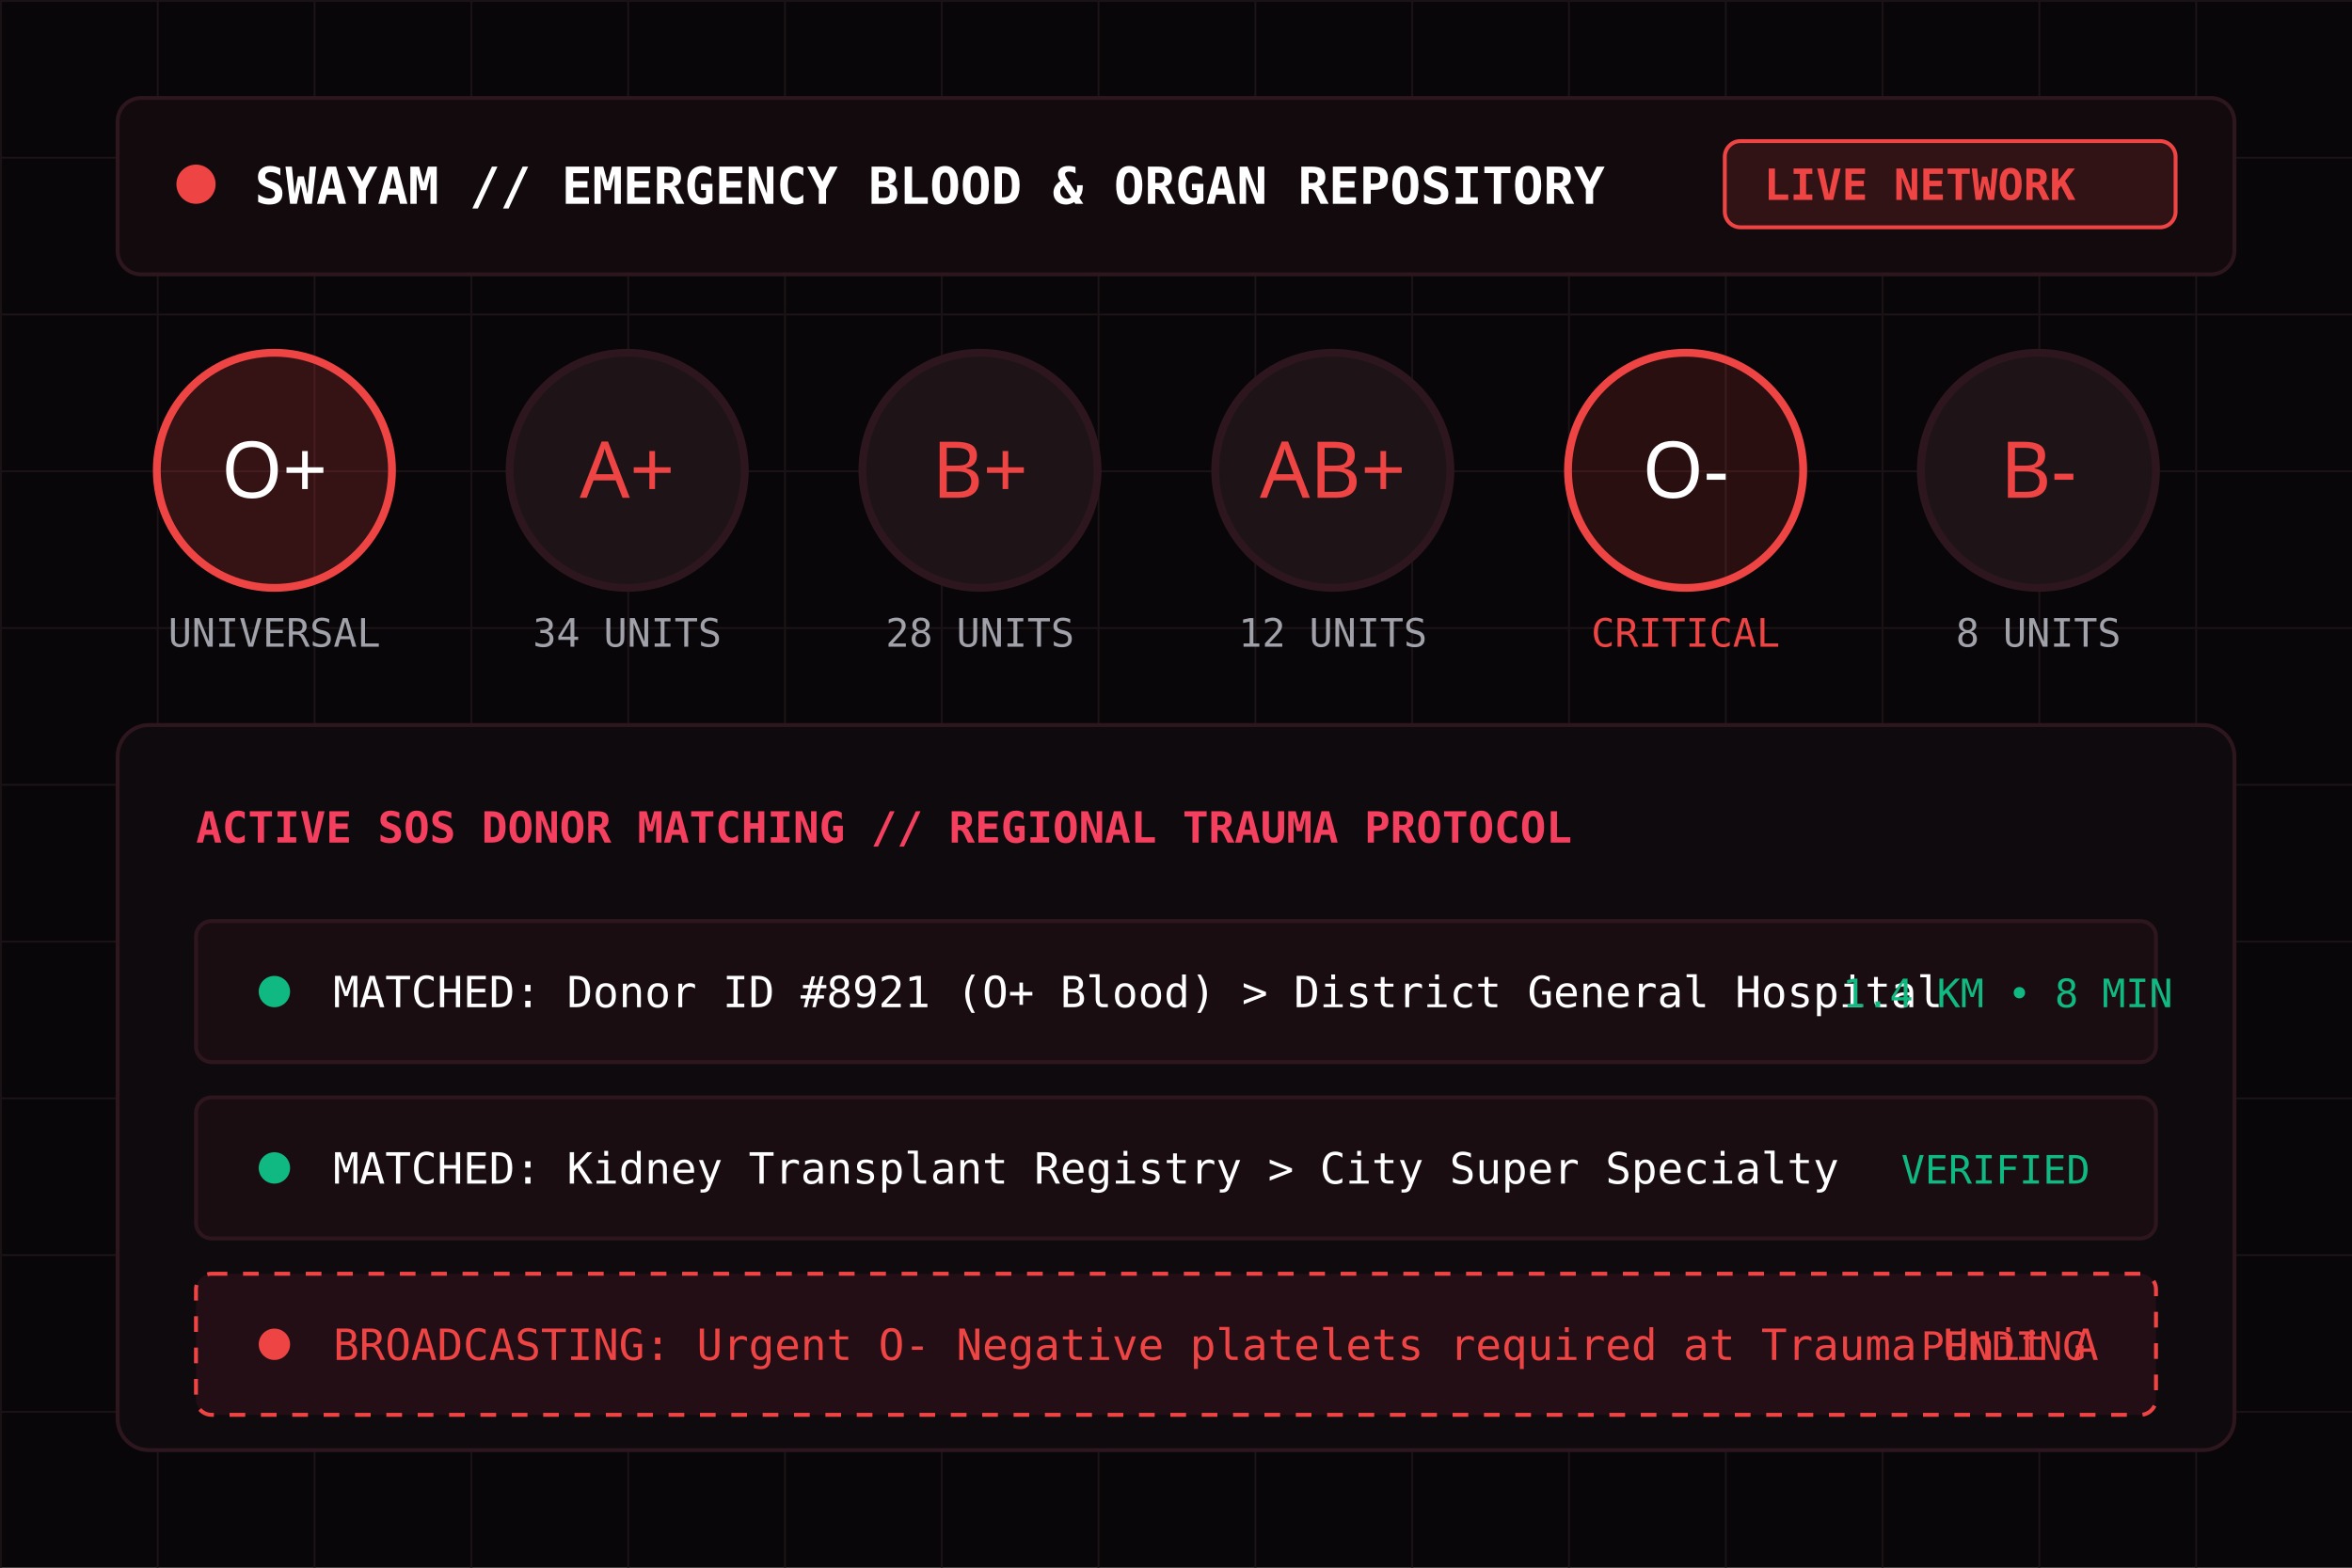
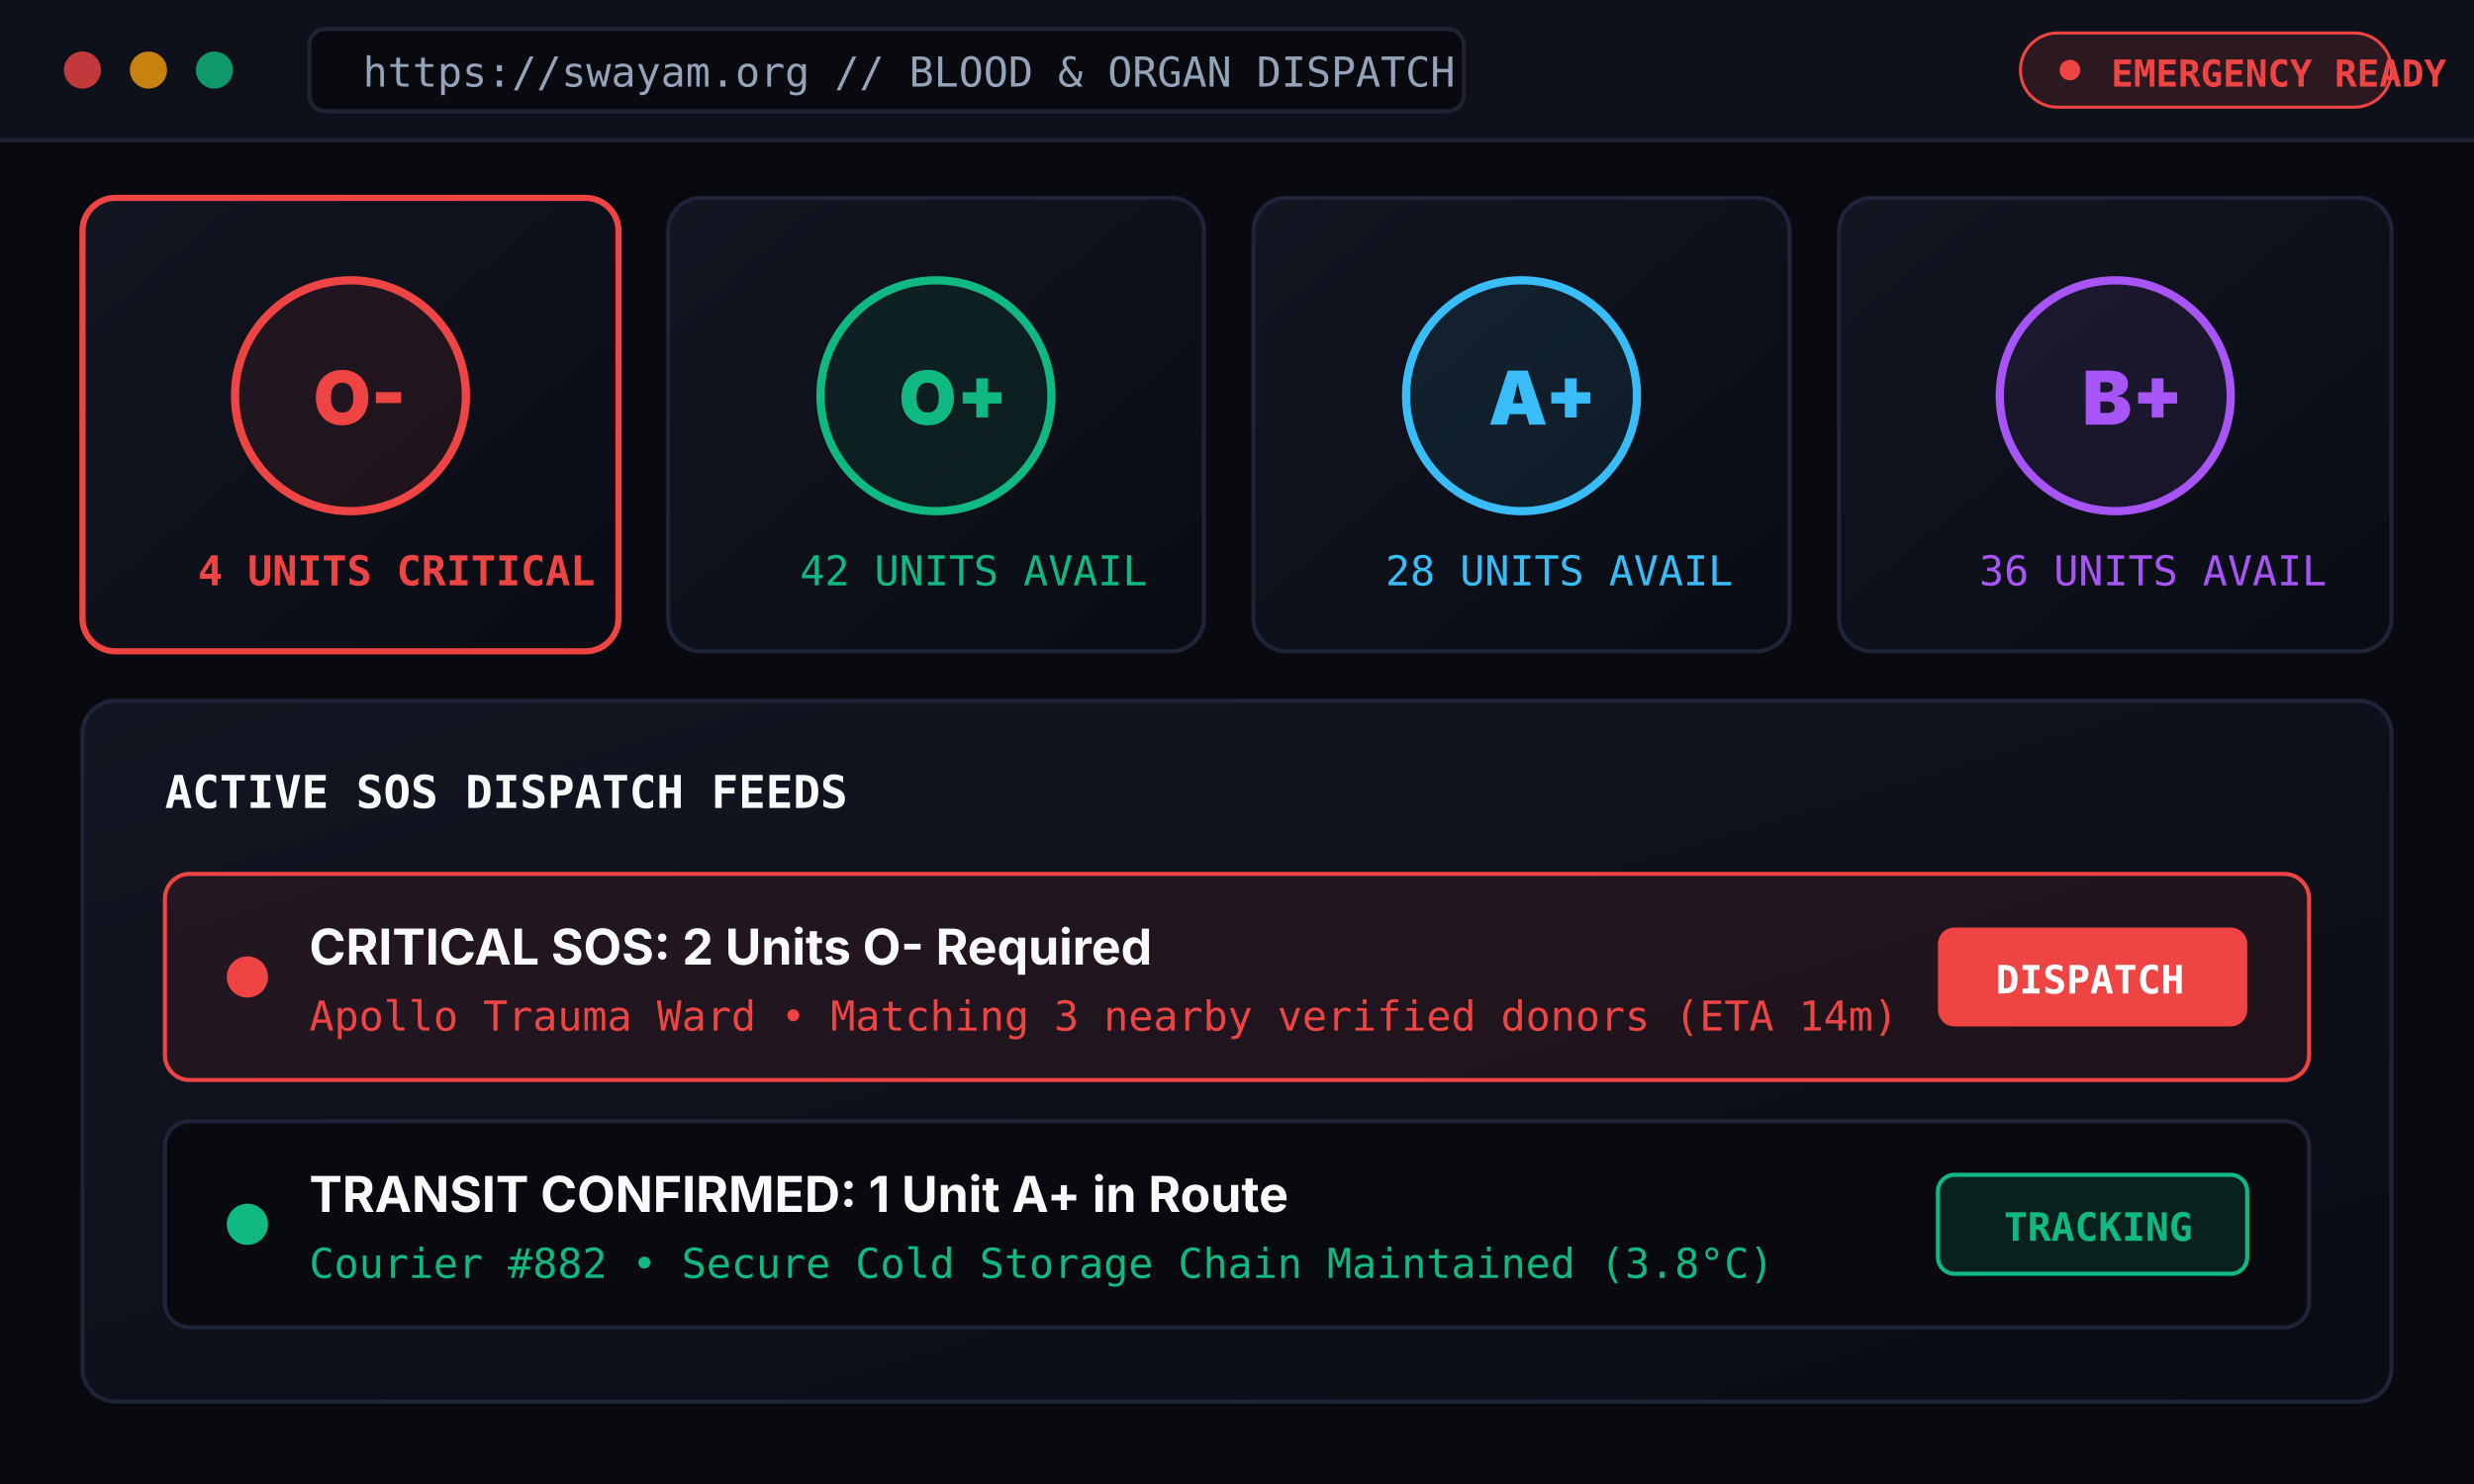
- <svg xmlns="http://www.w3.org/2000/svg" viewBox="0 0 600 400" width="600" height="400">
-   <rect width="600" height="400" fill="#080608" />
+ <svg xmlns="http://www.w3.org/2000/svg" viewBox="0 0 600 360" width="600" height="360">
  <defs>
-     <pattern id="grid3" width="40" height="40" patternUnits="userSpaceOnUse">
-       <path d="M 40 0 L 0 0 0 40" fill="none" stroke="#1a1215" stroke-width="1" />
-     </pattern>
+     <linearGradient id="cardGrad3" x1="0" y1="0" x2="1" y2="1">
+       <stop offset="0%" stop-color="#121622" />
+       <stop offset="100%" stop-color="#0A0C13" />
+     </linearGradient>
  </defs>
-   <rect width="600" height="400" fill="url(#grid3)" />
-   <rect x="30" y="25" width="540" height="45" rx="6" fill="#120a0d" stroke="#2d161d" stroke-width="1" />
-   <circle cx="50" cy="47" r="5" fill="#ef4444" />
-   <text x="65" y="52" font-family="monospace" font-size="13" font-weight="bold" fill="#ffffff">SWAYAM // EMERGENCY BLOOD &amp; ORGAN REPOSITORY</text>
-   <rect x="440" y="36" width="115" height="22" rx="4" fill="#ef4444" fill-opacity="0.15" stroke="#ef4444" stroke-width="1" />
-   <text x="450" y="51" font-family="monospace" font-size="11" font-weight="bold" fill="#ef4444">LIVE NETWORK</text>
-   <g transform="translate(30, 85)">
-     <circle cx="40" cy="35" r="30" fill="#ef4444" fill-opacity="0.2" stroke="#ef4444" stroke-width="2" />
-     <text x="40" y="42" font-family="sans-serif" font-size="20" font-weight="black" fill="#ffffff" text-anchor="middle">O+</text>
-     <text x="40" y="80" font-family="monospace" font-size="10" fill="#a1a1aa" text-anchor="middle">UNIVERSAL</text>
-     <circle cx="130" cy="35" r="30" fill="#1e1418" stroke="#2d161d" stroke-width="2" />
-     <text x="130" y="42" font-family="sans-serif" font-size="20" font-weight="black" fill="#ef4444" text-anchor="middle">A+</text>
-     <text x="130" y="80" font-family="monospace" font-size="10" fill="#a1a1aa" text-anchor="middle">34 UNITS</text>
-     <circle cx="220" cy="35" r="30" fill="#1e1418" stroke="#2d161d" stroke-width="2" />
-     <text x="220" y="42" font-family="sans-serif" font-size="20" font-weight="black" fill="#ef4444" text-anchor="middle">B+</text>
-     <text x="220" y="80" font-family="monospace" font-size="10" fill="#a1a1aa" text-anchor="middle">28 UNITS</text>
-     <circle cx="310" cy="35" r="30" fill="#1e1418" stroke="#2d161d" stroke-width="2" />
-     <text x="310" y="42" font-family="sans-serif" font-size="20" font-weight="black" fill="#ef4444" text-anchor="middle">AB+</text>
-     <text x="310" y="80" font-family="monospace" font-size="10" fill="#a1a1aa" text-anchor="middle">12 UNITS</text>
-     <circle cx="400" cy="35" r="30" fill="#ef4444" fill-opacity="0.15" stroke="#ef4444" stroke-width="2" />
-     <text x="400" y="42" font-family="sans-serif" font-size="20" font-weight="black" fill="#ffffff" text-anchor="middle">O-</text>
-     <text x="400" y="80" font-family="monospace" font-size="10" fill="#ef4444" text-anchor="middle">CRITICAL</text>
-     <circle cx="490" cy="35" r="30" fill="#1e1418" stroke="#2d161d" stroke-width="2" />
-     <text x="490" y="42" font-family="sans-serif" font-size="20" font-weight="black" fill="#ef4444" text-anchor="middle">B-</text>
-     <text x="490" y="80" font-family="monospace" font-size="10" fill="#a1a1aa" text-anchor="middle">8 UNITS</text>
+   <rect width="600" height="360" fill="#080A0F" />
+   <rect x="0" y="0" width="600" height="34" fill="#0E111A" />
+   <line x1="0" y1="34" x2="600" y2="34" stroke="#1E2433" stroke-width="1" />
+   <circle cx="20" cy="17" r="4.5" fill="#EF4444" opacity="0.8" />
+   <circle cx="36" cy="17" r="4.5" fill="#F59E0B" opacity="0.8" />
+   <circle cx="52" cy="17" r="4.5" fill="#10B981" opacity="0.8" />
+   <rect x="75" y="7" width="280" height="20" rx="4" fill="#080A0F" stroke="#1E2433" stroke-width="1" />
+   <text x="88" y="21" font-family="'JetBrains Mono', monospace" font-size="10" fill="#94A3B8">https://swayam.org // BLOOD &amp; ORGAN DISPATCH</text>
+   <rect x="490" y="8" width="90" height="18" rx="9" fill="#EF444422" stroke="#EF4444" stroke-width="0.75" />
+   <circle cx="502" cy="17" r="2.5" fill="#EF4444" />
+   <text x="512" y="21" font-family="'JetBrains Mono', monospace" font-size="9" font-weight="bold" fill="#EF4444">EMERGENCY READY</text>
+   <g transform="translate(20, 48)">
+     <rect width="130" height="110" rx="8" fill="url(#cardGrad3)" stroke="#EF4444" stroke-width="1.5" />
+     <circle cx="65" cy="48" r="28" fill="#EF444415" stroke="#EF4444" stroke-width="2" />
+     <text x="56" y="55" font-family="'Inter', sans-serif" font-size="18" font-weight="900" fill="#EF4444">O-</text>
+     <text x="28" y="94" font-family="'JetBrains Mono', monospace" font-size="10" font-weight="bold" fill="#EF4444">4 UNITS CRITICAL</text>
+     <rect x="142" width="130" height="110" rx="8" fill="url(#cardGrad3)" stroke="#1E2538" />
+     <circle cx="207" cy="48" r="28" fill="#10B98115" stroke="#10B981" stroke-width="2" />
+     <text x="198" y="55" font-family="'Inter', sans-serif" font-size="18" font-weight="900" fill="#10B981">O+</text>
+     <text x="174" y="94" font-family="'JetBrains Mono', monospace" font-size="10" fill="#10B981">42 UNITS AVAIL</text>
+     <rect x="284" width="130" height="110" rx="8" fill="url(#cardGrad3)" stroke="#1E2538" />
+     <circle cx="349" cy="48" r="28" fill="#38BDF815" stroke="#38BDF8" stroke-width="2" />
+     <text x="341" y="55" font-family="'Inter', sans-serif" font-size="18" font-weight="900" fill="#38BDF8">A+</text>
+     <text x="316" y="94" font-family="'JetBrains Mono', monospace" font-size="10" fill="#38BDF8">28 UNITS AVAIL</text>
+     <rect x="426" width="134" height="110" rx="8" fill="url(#cardGrad3)" stroke="#1E2538" />
+     <circle cx="493" cy="48" r="28" fill="#A855F715" stroke="#A855F7" stroke-width="2" />
+     <text x="485" y="55" font-family="'Inter', sans-serif" font-size="18" font-weight="900" fill="#A855F7">B+</text>
+     <text x="460" y="94" font-family="'JetBrains Mono', monospace" font-size="10" fill="#A855F7">36 UNITS AVAIL</text>
  </g>
-   <g transform="translate(30, 185)">
-     <rect width="540" height="185" rx="8" fill="#0f0a0d" stroke="#2d161d" />
-     <text x="20" y="30" font-family="monospace" font-size="11" font-weight="bold" fill="#f43f5e">ACTIVE SOS DONOR MATCHING // REGIONAL TRAUMA PROTOCOL</text>
-     <g transform="translate(20, 50)">
-       <rect width="500" height="36" rx="4" fill="#190d12" stroke="#2d161d" />
-       <circle cx="20" cy="18" r="4" fill="#10b981" />
-       <text x="35" y="22" font-family="monospace" font-size="11" fill="#ffffff">MATCHED: Donor ID #8921 (O+ Blood) &gt; District General Hospital</text>
-       <text x="420" y="22" font-family="monospace" font-size="10" fill="#10b981">1.4 KM • 8 MIN</text>
+   <g transform="translate(20, 170)">
+     <rect width="560" height="170" rx="8" fill="url(#cardGrad3)" stroke="#1E2538" />
+     <text x="20" y="26" font-family="'JetBrains Mono', monospace" font-size="11" font-weight="bold" fill="#F8FAFC">ACTIVE SOS DISPATCH FEEDS</text>
+     <g transform="translate(20, 42)">
+       <rect width="520" height="50" rx="6" fill="#EF444415" stroke="#EF4444" stroke-width="1" />
+       <circle cx="20" cy="25" r="5" fill="#EF4444" />
+       <text x="35" y="22" font-family="'Inter', sans-serif" font-size="12" font-weight="bold" fill="#F8FAFC">CRITICAL SOS: 2 Units O- Required</text>
+       <text x="35" y="38" font-family="'JetBrains Mono', monospace" font-size="10" fill="#EF4444">Apollo Trauma Ward • Matching 3 nearby verified donors (ETA 14m)</text>
+       <rect x="430" y="13" width="75" height="24" rx="4" fill="#EF4444" />
+       <text x="444" y="29" font-family="'JetBrains Mono', monospace" font-size="9.5" font-weight="bold" fill="#FFFFFF">DISPATCH</text>
    </g>
-     <g transform="translate(20, 95)">
-       <rect width="500" height="36" rx="4" fill="#190d12" stroke="#2d161d" />
-       <circle cx="20" cy="18" r="4" fill="#10b981" />
-       <text x="35" y="22" font-family="monospace" font-size="11" fill="#ffffff">MATCHED: Kidney Transplant Registry &gt; City Super Specialty</text>
-       <text x="435" y="22" font-family="monospace" font-size="10" fill="#10b981">VERIFIED</text>
-     </g>
-     <g transform="translate(20, 140)">
-       <rect width="500" height="36" rx="4" fill="#240e15" stroke="#ef4444" stroke-dasharray="4,4" />
-       <circle cx="20" cy="18" r="4" fill="#ef4444" />
-       <text x="35" y="22" font-family="monospace" font-size="11" fill="#ef4444">BROADCASTING: Urgent O- Negative platelets required at Trauma Unit A</text>
-       <text x="440" y="22" font-family="monospace" font-size="10" fill="#ef4444">PENDING</text>
+     <g transform="translate(20, 102)">
+       <rect width="520" height="50" rx="6" fill="#080A0F" stroke="#1E2538" />
+       <circle cx="20" cy="25" r="5" fill="#10B981" />
+       <text x="35" y="22" font-family="'Inter', sans-serif" font-size="12" font-weight="bold" fill="#F8FAFC">TRANSIT CONFIRMED: 1 Unit A+ in Route</text>
+       <text x="35" y="38" font-family="'JetBrains Mono', monospace" font-size="10" fill="#10B981">Courier #882 • Secure Cold Storage Chain Maintained (3.8°C)</text>
+       <rect x="430" y="13" width="75" height="24" rx="4" fill="#10B98122" stroke="#10B981" />
+       <text x="446" y="29" font-family="'JetBrains Mono', monospace" font-size="9.5" font-weight="bold" fill="#10B981">TRACKING</text>
    </g>
  </g>
</svg>
